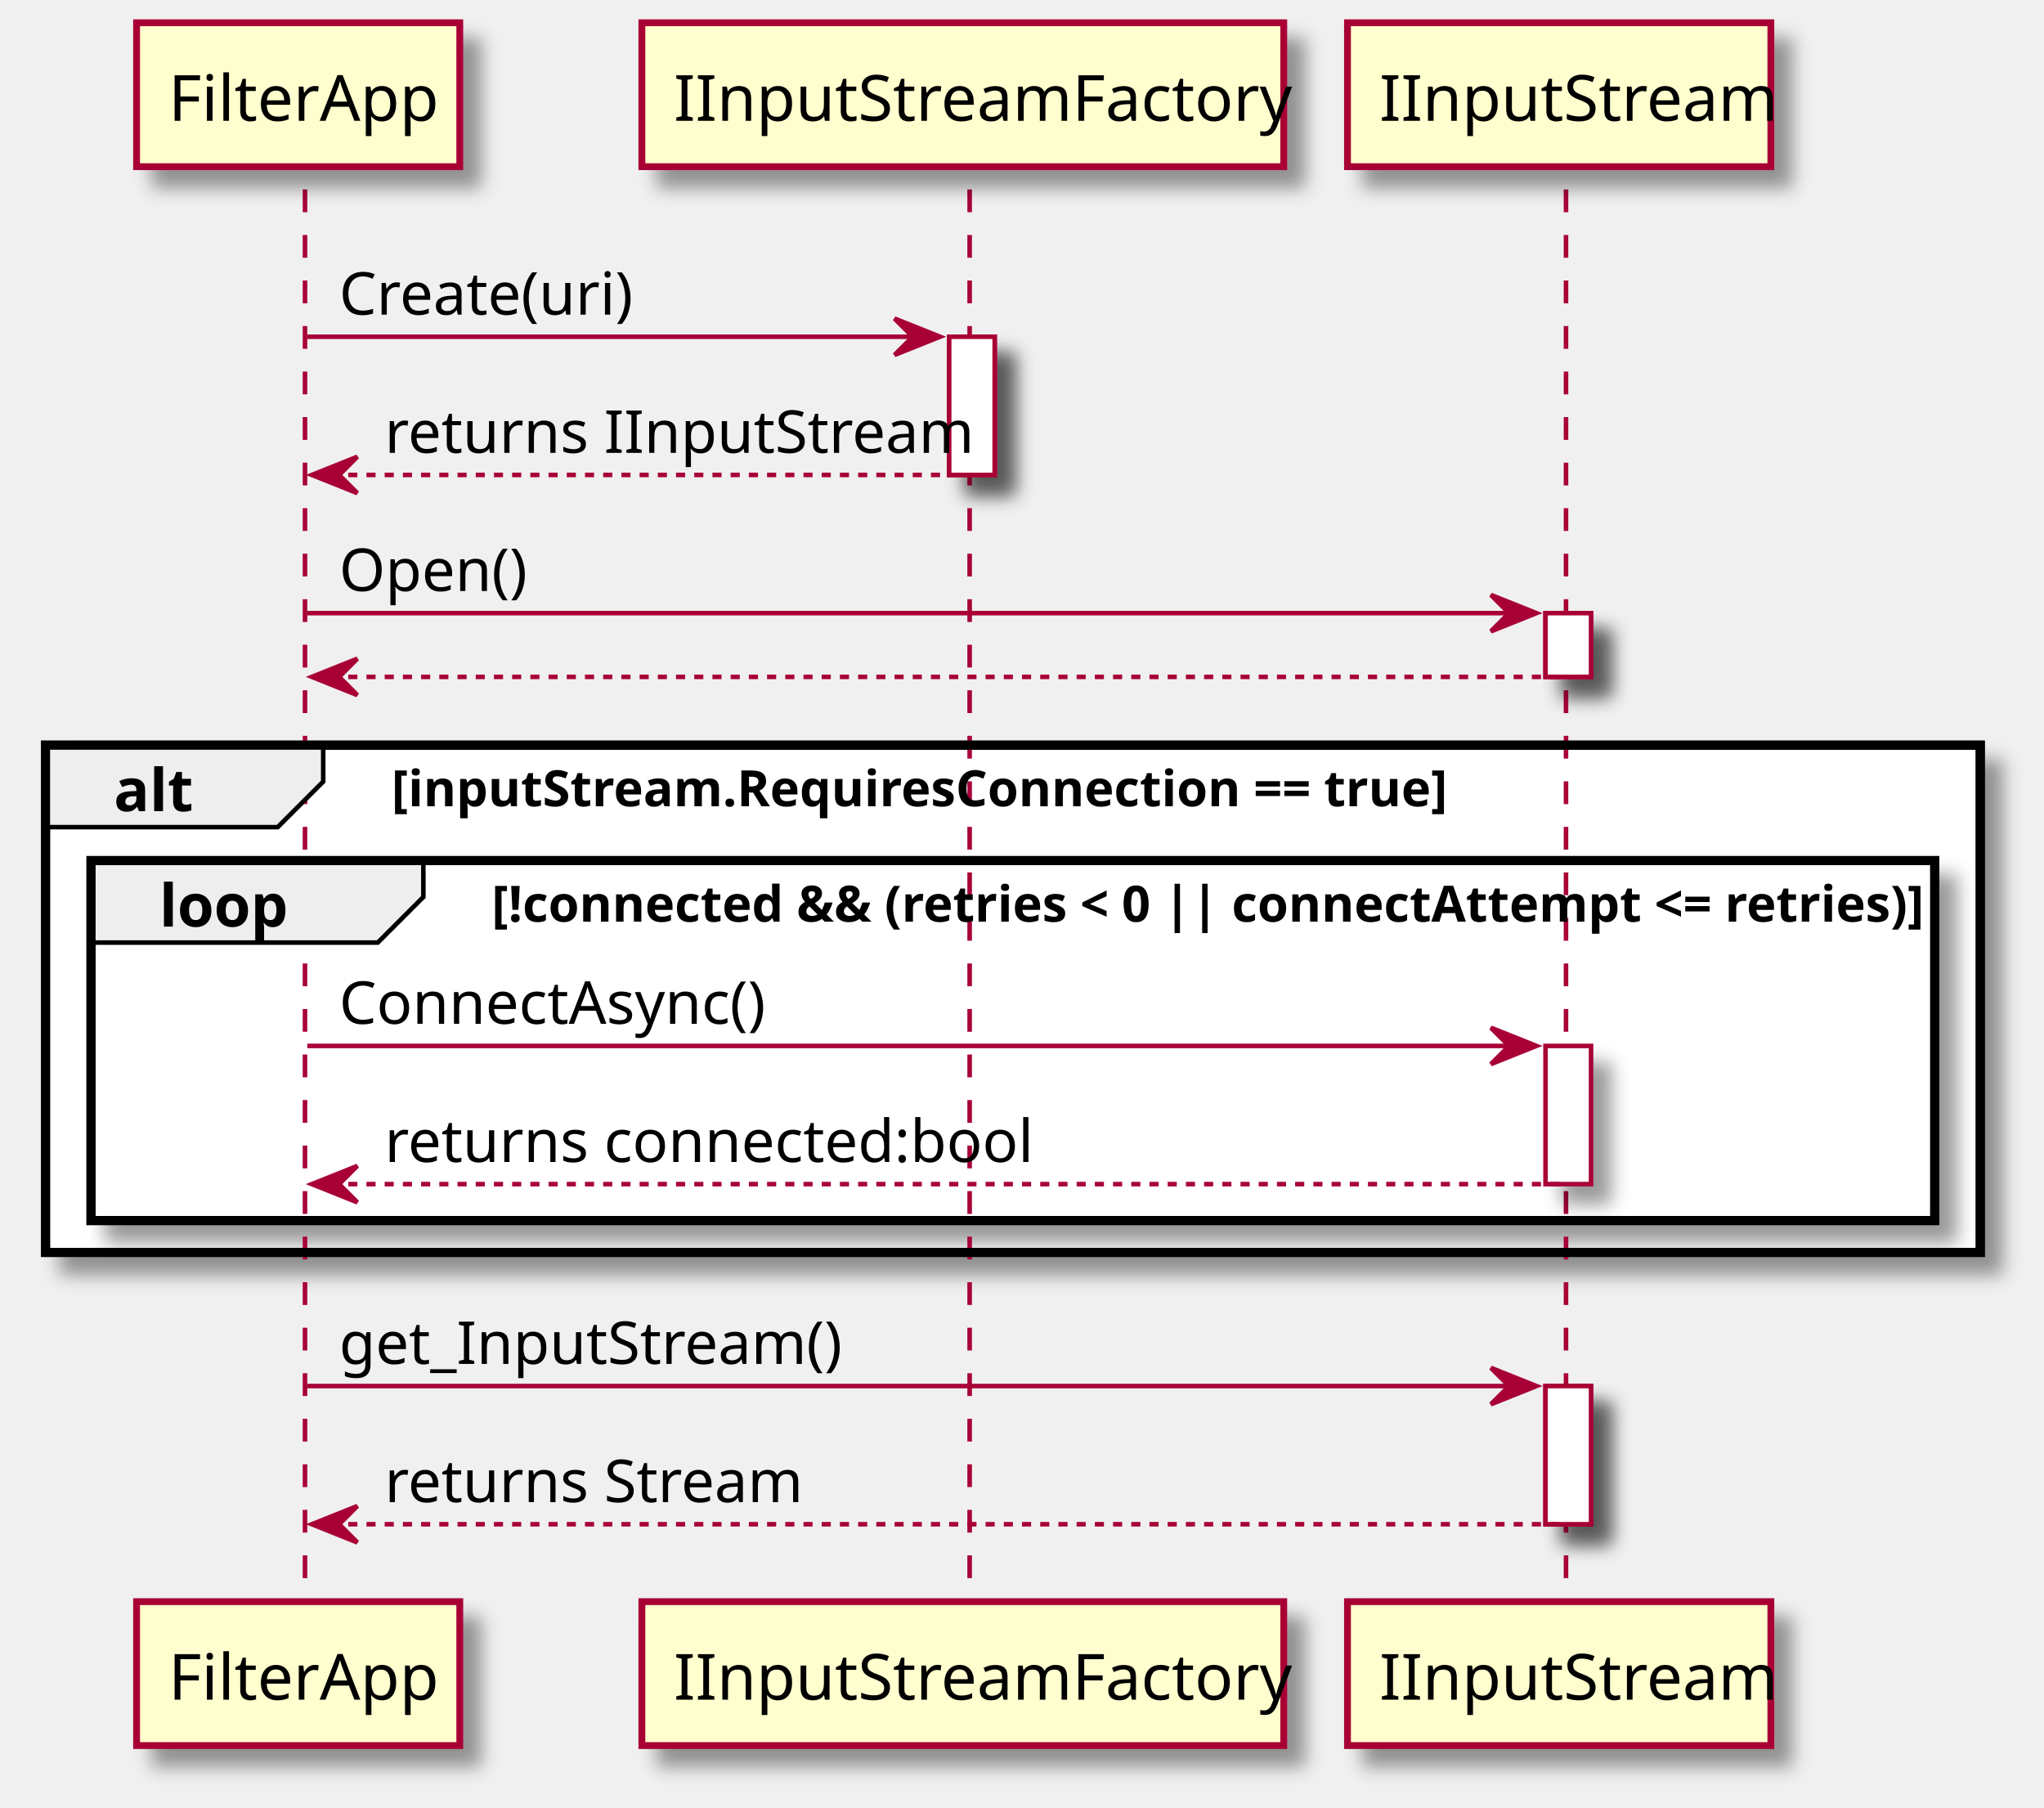
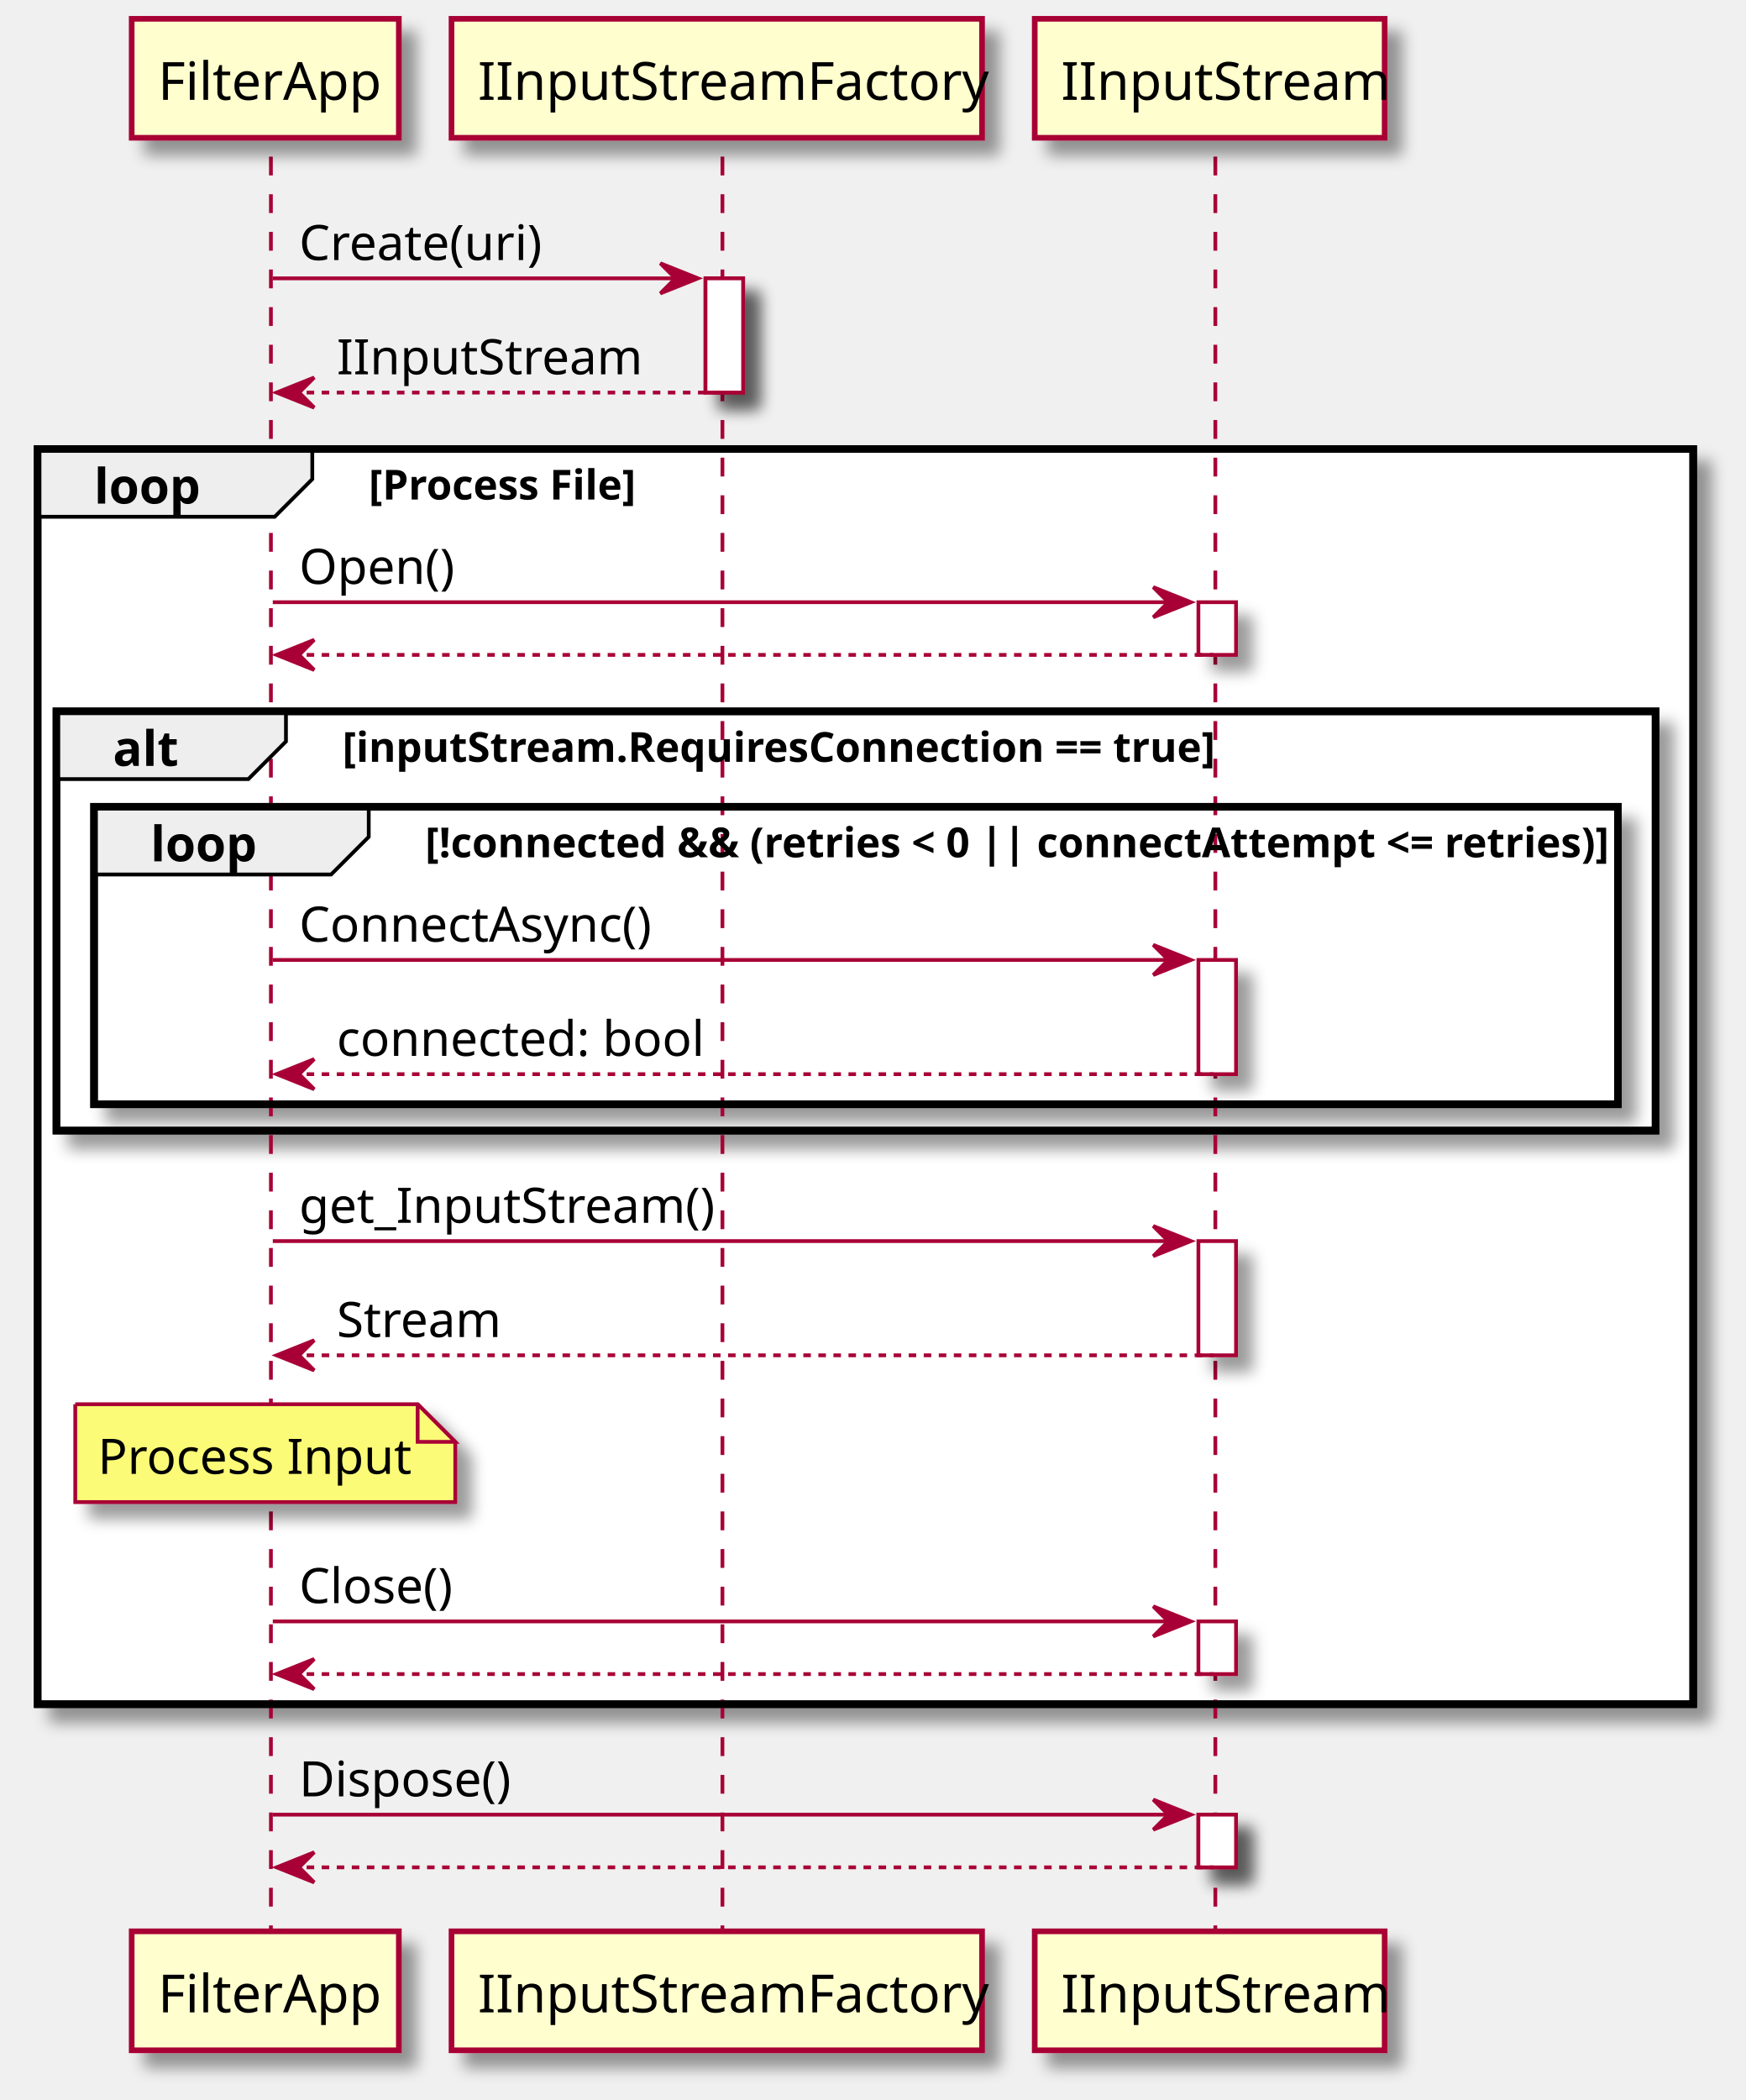
- <svg xmlns="http://www.w3.org/2000/svg" contentScriptType="application/ecmascript" contentStyleType="text/css" height="397px" preserveAspectRatio="none" style="width:449px;height:397px;background:#FFFFFF;" version="1.1" viewBox="0 0 449 397" width="449px" zoomAndPan="magnify">
+ <svg xmlns="http://www.w3.org/2000/svg" contentScriptType="application/ecmascript" contentStyleType="text/css" height="558px" preserveAspectRatio="none" style="width:464px;height:558px;background:#FFFFFF;" version="1.1" viewBox="0 0 464 558" width="464px" zoomAndPan="magnify">
  <defs>
-     <filter height="300%" id="f1204xdewek7n3" width="300%" x="-1" y="-1">
+     <filter height="300%" id="f7mji36xijxsu" width="300%" x="-1" y="-1">
      <feGaussianBlur result="blurOut" stdDeviation="2.0" />
      <feColorMatrix in="blurOut" result="blurOut2" type="matrix" values="0 0 0 0 0 0 0 0 0 0 0 0 0 0 0 0 0 0 .4 0" />
      <feOffset dx="4.0" dy="4.0" in="blurOut2" result="blurOut3" />
      <feBlend in="SourceGraphic" in2="blurOut3" mode="normal" />
    </filter>
  </defs>
  <g>
-     <rect fill="#FFFFFF" filter="url(#f1204xdewek7n3)" height="30.352" style="stroke:#A80036;stroke-width:1.0;" width="10" x="208.5" y="73.961" />
-     <rect fill="#FFFFFF" filter="url(#f1204xdewek7n3)" height="14" style="stroke:#A80036;stroke-width:1.0;" width="10" x="339.5" y="134.664" />
-     <rect fill="#FFFFFF" filter="url(#f1204xdewek7n3)" height="30.352" style="stroke:#A80036;stroke-width:1.0;" width="10" x="339.5" y="229.719" />
-     <rect fill="#FFFFFF" filter="url(#f1204xdewek7n3)" height="30.352" style="stroke:#A80036;stroke-width:1.0;" width="10" x="339.5" y="304.422" />
-     <rect fill="#FFFFFF" filter="url(#f1204xdewek7n3)" height="111.406" style="stroke:#000000;stroke-width:2.0;" width="425" x="10" y="163.664" />
-     <rect fill="#FFFFFF" filter="url(#f1204xdewek7n3)" height="79.055" style="stroke:#000000;stroke-width:2.0;" width="405" x="20" y="189.016" />
-     <line style="stroke:#A80036;stroke-width:1.0;stroke-dasharray:5.0,5.0;" x1="67" x2="67" y1="41.609" y2="352.773" />
-     <line style="stroke:#A80036;stroke-width:1.0;stroke-dasharray:5.0,5.0;" x1="213" x2="213" y1="41.609" y2="352.773" />
-     <line style="stroke:#A80036;stroke-width:1.0;stroke-dasharray:5.0,5.0;" x1="344" x2="344" y1="41.609" y2="352.773" />
-     <rect fill="#FEFECE" filter="url(#f1204xdewek7n3)" height="31.609" style="stroke:#A80036;stroke-width:1.5;" width="71" x="30" y="5" />
-     <text fill="#000000" font-family="sans-serif" font-size="14" lengthAdjust="spacing" textLength="57" x="37" y="26.533">FilterApp</text>
-     <rect fill="#FEFECE" filter="url(#f1204xdewek7n3)" height="31.609" style="stroke:#A80036;stroke-width:1.5;" width="71" x="30" y="351.773" />
-     <text fill="#000000" font-family="sans-serif" font-size="14" lengthAdjust="spacing" textLength="57" x="37" y="373.307">FilterApp</text>
-     <rect fill="#FEFECE" filter="url(#f1204xdewek7n3)" height="31.609" style="stroke:#A80036;stroke-width:1.5;" width="141" x="141" y="5" />
-     <text fill="#000000" font-family="sans-serif" font-size="14" lengthAdjust="spacing" textLength="127" x="148" y="26.533">IInputStreamFactory</text>
-     <rect fill="#FEFECE" filter="url(#f1204xdewek7n3)" height="31.609" style="stroke:#A80036;stroke-width:1.5;" width="141" x="141" y="351.773" />
-     <text fill="#000000" font-family="sans-serif" font-size="14" lengthAdjust="spacing" textLength="127" x="148" y="373.307">IInputStreamFactory</text>
-     <rect fill="#FEFECE" filter="url(#f1204xdewek7n3)" height="31.609" style="stroke:#A80036;stroke-width:1.5;" width="93" x="296" y="5" />
-     <text fill="#000000" font-family="sans-serif" font-size="14" lengthAdjust="spacing" textLength="79" x="303" y="26.533">IInputStream</text>
-     <rect fill="#FEFECE" filter="url(#f1204xdewek7n3)" height="31.609" style="stroke:#A80036;stroke-width:1.5;" width="93" x="296" y="351.773" />
-     <text fill="#000000" font-family="sans-serif" font-size="14" lengthAdjust="spacing" textLength="79" x="303" y="373.307">IInputStream</text>
-     <rect fill="#FFFFFF" filter="url(#f1204xdewek7n3)" height="30.352" style="stroke:#A80036;stroke-width:1.0;" width="10" x="208.5" y="73.961" />
-     <rect fill="#FFFFFF" filter="url(#f1204xdewek7n3)" height="14" style="stroke:#A80036;stroke-width:1.0;" width="10" x="339.5" y="134.664" />
-     <rect fill="#FFFFFF" filter="url(#f1204xdewek7n3)" height="30.352" style="stroke:#A80036;stroke-width:1.0;" width="10" x="339.5" y="229.719" />
-     <rect fill="#FFFFFF" filter="url(#f1204xdewek7n3)" height="30.352" style="stroke:#A80036;stroke-width:1.0;" width="10" x="339.5" y="304.422" />
-     <polygon fill="#A80036" points="196.5,69.961,206.5,73.961,196.5,77.961,200.5,73.961" style="stroke:#A80036;stroke-width:1.0;" />
-     <line style="stroke:#A80036;stroke-width:1.0;" x1="67.5" x2="202.5" y1="73.961" y2="73.961" />
-     <text fill="#000000" font-family="sans-serif" font-size="13" lengthAdjust="spacing" textLength="60" x="74.5" y="69.105">Create(uri)</text>
-     <polygon fill="#A80036" points="78.5,100.312,68.5,104.312,78.5,108.312,74.5,104.312" style="stroke:#A80036;stroke-width:1.0;" />
-     <line style="stroke:#A80036;stroke-width:1.0;stroke-dasharray:2.0,2.0;" x1="72.5" x2="212.5" y1="104.312" y2="104.312" />
-     <text fill="#000000" font-family="sans-serif" font-size="13" lengthAdjust="spacing" textLength="117" x="84.5" y="99.456">returns IInputStream</text>
-     <polygon fill="#A80036" points="327.5,130.664,337.5,134.664,327.5,138.664,331.5,134.664" style="stroke:#A80036;stroke-width:1.0;" />
-     <line style="stroke:#A80036;stroke-width:1.0;" x1="67.5" x2="333.5" y1="134.664" y2="134.664" />
-     <text fill="#000000" font-family="sans-serif" font-size="13" lengthAdjust="spacing" textLength="39" x="74.5" y="129.808">Open()</text>
-     <polygon fill="#A80036" points="78.5,144.664,68.5,148.664,78.5,152.664,74.5,148.664" style="stroke:#A80036;stroke-width:1.0;" />
-     <line style="stroke:#A80036;stroke-width:1.0;stroke-dasharray:2.0,2.0;" x1="72.5" x2="343.5" y1="148.664" y2="148.664" />
-     <path d="M10,163.664 L71,163.664 L71,171.664 L61,181.664 L10,181.664 L10,163.664 " fill="#EEEEEE" style="stroke:#000000;stroke-width:1.0;" />
-     <rect fill="none" height="111.406" style="stroke:#000000;stroke-width:2.0;" width="425" x="10" y="163.664" />
-     <text fill="#000000" font-family="sans-serif" font-size="13" font-weight="bold" lengthAdjust="spacing" textLength="16" x="25" y="178.159">alt</text>
-     <text fill="#000000" font-family="sans-serif" font-size="11" font-weight="bold" lengthAdjust="spacing" textLength="233" x="86" y="177.083">[inputStream.RequiresConnection == true]</text>
-     <path d="M20,189.016 L93,189.016 L93,197.016 L83,207.016 L20,207.016 L20,189.016 " fill="#EEEEEE" style="stroke:#000000;stroke-width:1.0;" />
-     <rect fill="none" height="79.055" style="stroke:#000000;stroke-width:2.0;" width="405" x="20" y="189.016" />
-     <text fill="#000000" font-family="sans-serif" font-size="13" font-weight="bold" lengthAdjust="spacing" textLength="28" x="35" y="203.511">loop</text>
-     <text fill="#000000" font-family="sans-serif" font-size="11" font-weight="bold" lengthAdjust="spacing" textLength="312" x="108" y="202.435">[!connected &amp;&amp; (retries &lt; 0 || connectAttempt &lt;= retries)]</text>
-     <polygon fill="#A80036" points="327.5,225.719,337.5,229.719,327.5,233.719,331.5,229.719" style="stroke:#A80036;stroke-width:1.0;" />
-     <line style="stroke:#A80036;stroke-width:1.0;" x1="67.5" x2="333.5" y1="229.719" y2="229.719" />
-     <text fill="#000000" font-family="sans-serif" font-size="13" lengthAdjust="spacing" textLength="93" x="74.5" y="224.862">ConnectAsync()</text>
-     <polygon fill="#A80036" points="78.5,256.07,68.5,260.07,78.5,264.07,74.5,260.07" style="stroke:#A80036;stroke-width:1.0;" />
-     <line style="stroke:#A80036;stroke-width:1.0;stroke-dasharray:2.0,2.0;" x1="72.5" x2="343.5" y1="260.07" y2="260.07" />
-     <text fill="#000000" font-family="sans-serif" font-size="13" lengthAdjust="spacing" textLength="132" x="84.5" y="255.214">returns connected:bool</text>
-     <polygon fill="#A80036" points="327.5,300.422,337.5,304.422,327.5,308.422,331.5,304.422" style="stroke:#A80036;stroke-width:1.0;" />
-     <line style="stroke:#A80036;stroke-width:1.0;" x1="67.5" x2="333.5" y1="304.422" y2="304.422" />
-     <text fill="#000000" font-family="sans-serif" font-size="13" lengthAdjust="spacing" textLength="103" x="74.5" y="299.565">get_InputStream()</text>
-     <polygon fill="#A80036" points="78.5,330.773,68.5,334.773,78.5,338.773,74.5,334.773" style="stroke:#A80036;stroke-width:1.0;" />
-     <line style="stroke:#A80036;stroke-width:1.0;stroke-dasharray:2.0,2.0;" x1="72.5" x2="343.5" y1="334.773" y2="334.773" />
-     <text fill="#000000" font-family="sans-serif" font-size="13" lengthAdjust="spacing" textLength="86" x="84.5" y="329.917">returns Stream</text>
+     <rect fill="#FFFFFF" filter="url(#f7mji36xijxsu)" height="30.352" style="stroke:#A80036;stroke-width:1.0;" width="10" x="187.5" y="73.961" />
+     <rect fill="#FFFFFF" filter="url(#f7mji36xijxsu)" height="14" style="stroke:#A80036;stroke-width:1.0;" width="10" x="318.5" y="160.016" />
+     <rect fill="#FFFFFF" filter="url(#f7mji36xijxsu)" height="30.352" style="stroke:#A80036;stroke-width:1.0;" width="10" x="318.5" y="255.07" />
+     <rect fill="#FFFFFF" filter="url(#f7mji36xijxsu)" height="30.352" style="stroke:#A80036;stroke-width:1.0;" width="10" x="318.5" y="329.773" />
+     <rect fill="#FFFFFF" filter="url(#f7mji36xijxsu)" height="14" style="stroke:#A80036;stroke-width:1.0;" width="10" x="318.5" y="430.828" />
+     <rect fill="#FFFFFF" filter="url(#f7mji36xijxsu)" height="14" style="stroke:#A80036;stroke-width:1.0;" width="10" x="318.5" y="482.18" />
+     <rect fill="#FFFFFF" filter="url(#f7mji36xijxsu)" height="333.516" style="stroke:#000000;stroke-width:2.0;" width="440" x="10" y="119.312" />
+     <rect fill="#FFFFFF" filter="url(#f7mji36xijxsu)" height="111.406" style="stroke:#000000;stroke-width:2.0;" width="425" x="15" y="189.016" />
+     <rect fill="#FFFFFF" filter="url(#f7mji36xijxsu)" height="79.055" style="stroke:#000000;stroke-width:2.0;" width="405" x="25" y="214.367" />
+     <line style="stroke:#A80036;stroke-width:1.0;stroke-dasharray:5.0,5.0;" x1="72" x2="72" y1="41.609" y2="514.18" />
+     <line style="stroke:#A80036;stroke-width:1.0;stroke-dasharray:5.0,5.0;" x1="192" x2="192" y1="41.609" y2="514.18" />
+     <line style="stroke:#A80036;stroke-width:1.0;stroke-dasharray:5.0,5.0;" x1="323" x2="323" y1="41.609" y2="514.18" />
+     <rect fill="#FEFECE" filter="url(#f7mji36xijxsu)" height="31.609" style="stroke:#A80036;stroke-width:1.5;" width="71" x="35" y="5" />
+     <text fill="#000000" font-family="sans-serif" font-size="14" lengthAdjust="spacing" textLength="57" x="42" y="26.533">FilterApp</text>
+     <rect fill="#FEFECE" filter="url(#f7mji36xijxsu)" height="31.609" style="stroke:#A80036;stroke-width:1.5;" width="71" x="35" y="513.18" />
+     <text fill="#000000" font-family="sans-serif" font-size="14" lengthAdjust="spacing" textLength="57" x="42" y="534.713">FilterApp</text>
+     <rect fill="#FEFECE" filter="url(#f7mji36xijxsu)" height="31.609" style="stroke:#A80036;stroke-width:1.5;" width="141" x="120" y="5" />
+     <text fill="#000000" font-family="sans-serif" font-size="14" lengthAdjust="spacing" textLength="127" x="127" y="26.533">IInputStreamFactory</text>
+     <rect fill="#FEFECE" filter="url(#f7mji36xijxsu)" height="31.609" style="stroke:#A80036;stroke-width:1.5;" width="141" x="120" y="513.18" />
+     <text fill="#000000" font-family="sans-serif" font-size="14" lengthAdjust="spacing" textLength="127" x="127" y="534.713">IInputStreamFactory</text>
+     <rect fill="#FEFECE" filter="url(#f7mji36xijxsu)" height="31.609" style="stroke:#A80036;stroke-width:1.5;" width="93" x="275" y="5" />
+     <text fill="#000000" font-family="sans-serif" font-size="14" lengthAdjust="spacing" textLength="79" x="282" y="26.533">IInputStream</text>
+     <rect fill="#FEFECE" filter="url(#f7mji36xijxsu)" height="31.609" style="stroke:#A80036;stroke-width:1.5;" width="93" x="275" y="513.18" />
+     <text fill="#000000" font-family="sans-serif" font-size="14" lengthAdjust="spacing" textLength="79" x="282" y="534.713">IInputStream</text>
+     <rect fill="#FFFFFF" filter="url(#f7mji36xijxsu)" height="30.352" style="stroke:#A80036;stroke-width:1.0;" width="10" x="187.5" y="73.961" />
+     <rect fill="#FFFFFF" filter="url(#f7mji36xijxsu)" height="14" style="stroke:#A80036;stroke-width:1.0;" width="10" x="318.5" y="160.016" />
+     <rect fill="#FFFFFF" filter="url(#f7mji36xijxsu)" height="30.352" style="stroke:#A80036;stroke-width:1.0;" width="10" x="318.5" y="255.07" />
+     <rect fill="#FFFFFF" filter="url(#f7mji36xijxsu)" height="30.352" style="stroke:#A80036;stroke-width:1.0;" width="10" x="318.5" y="329.773" />
+     <rect fill="#FFFFFF" filter="url(#f7mji36xijxsu)" height="14" style="stroke:#A80036;stroke-width:1.0;" width="10" x="318.5" y="430.828" />
+     <rect fill="#FFFFFF" filter="url(#f7mji36xijxsu)" height="14" style="stroke:#A80036;stroke-width:1.0;" width="10" x="318.5" y="482.18" />
+     <polygon fill="#A80036" points="175.5,69.961,185.5,73.961,175.5,77.961,179.5,73.961" style="stroke:#A80036;stroke-width:1.0;" />
+     <line style="stroke:#A80036;stroke-width:1.0;" x1="72.5" x2="181.5" y1="73.961" y2="73.961" />
+     <text fill="#000000" font-family="sans-serif" font-size="13" lengthAdjust="spacing" textLength="60" x="79.5" y="69.105">Create(uri)</text>
+     <polygon fill="#A80036" points="83.5,100.312,73.5,104.312,83.5,108.312,79.5,104.312" style="stroke:#A80036;stroke-width:1.0;" />
+     <line style="stroke:#A80036;stroke-width:1.0;stroke-dasharray:2.0,2.0;" x1="77.5" x2="191.5" y1="104.312" y2="104.312" />
+     <text fill="#000000" font-family="sans-serif" font-size="13" lengthAdjust="spacing" textLength="73" x="89.5" y="99.456">IInputStream</text>
+     <path d="M10,119.312 L83,119.312 L83,127.312 L73,137.312 L10,137.312 L10,119.312 " fill="#EEEEEE" style="stroke:#000000;stroke-width:1.0;" />
+     <rect fill="none" height="333.516" style="stroke:#000000;stroke-width:2.0;" width="440" x="10" y="119.312" />
+     <text fill="#000000" font-family="sans-serif" font-size="13" font-weight="bold" lengthAdjust="spacing" textLength="28" x="25" y="133.808">loop</text>
+     <text fill="#000000" font-family="sans-serif" font-size="11" font-weight="bold" lengthAdjust="spacing" textLength="76" x="98" y="132.731">[Process File]</text>
+     <polygon fill="#A80036" points="306.5,156.016,316.5,160.016,306.5,164.016,310.5,160.016" style="stroke:#A80036;stroke-width:1.0;" />
+     <line style="stroke:#A80036;stroke-width:1.0;" x1="72.5" x2="312.5" y1="160.016" y2="160.016" />
+     <text fill="#000000" font-family="sans-serif" font-size="13" lengthAdjust="spacing" textLength="39" x="79.5" y="155.159">Open()</text>
+     <polygon fill="#A80036" points="83.5,170.016,73.5,174.016,83.5,178.016,79.5,174.016" style="stroke:#A80036;stroke-width:1.0;" />
+     <line style="stroke:#A80036;stroke-width:1.0;stroke-dasharray:2.0,2.0;" x1="77.5" x2="322.5" y1="174.016" y2="174.016" />
+     <path d="M15,189.016 L76,189.016 L76,197.016 L66,207.016 L15,207.016 L15,189.016 " fill="#EEEEEE" style="stroke:#000000;stroke-width:1.0;" />
+     <rect fill="none" height="111.406" style="stroke:#000000;stroke-width:2.0;" width="425" x="15" y="189.016" />
+     <text fill="#000000" font-family="sans-serif" font-size="13" font-weight="bold" lengthAdjust="spacing" textLength="16" x="30" y="203.511">alt</text>
+     <text fill="#000000" font-family="sans-serif" font-size="11" font-weight="bold" lengthAdjust="spacing" textLength="233" x="91" y="202.435">[inputStream.RequiresConnection == true]</text>
+     <path d="M25,214.367 L98,214.367 L98,222.367 L88,232.367 L25,232.367 L25,214.367 " fill="#EEEEEE" style="stroke:#000000;stroke-width:1.0;" />
+     <rect fill="none" height="79.055" style="stroke:#000000;stroke-width:2.0;" width="405" x="25" y="214.367" />
+     <text fill="#000000" font-family="sans-serif" font-size="13" font-weight="bold" lengthAdjust="spacing" textLength="28" x="40" y="228.862">loop</text>
+     <text fill="#000000" font-family="sans-serif" font-size="11" font-weight="bold" lengthAdjust="spacing" textLength="312" x="113" y="227.786">[!connected &amp;&amp; (retries &lt; 0 || connectAttempt &lt;= retries)]</text>
+     <polygon fill="#A80036" points="306.5,251.07,316.5,255.07,306.5,259.07,310.5,255.07" style="stroke:#A80036;stroke-width:1.0;" />
+     <line style="stroke:#A80036;stroke-width:1.0;" x1="72.5" x2="312.5" y1="255.07" y2="255.07" />
+     <text fill="#000000" font-family="sans-serif" font-size="13" lengthAdjust="spacing" textLength="93" x="79.5" y="250.214">ConnectAsync()</text>
+     <polygon fill="#A80036" points="83.5,281.422,73.5,285.422,83.5,289.422,79.5,285.422" style="stroke:#A80036;stroke-width:1.0;" />
+     <line style="stroke:#A80036;stroke-width:1.0;stroke-dasharray:2.0,2.0;" x1="77.5" x2="322.5" y1="285.422" y2="285.422" />
+     <text fill="#000000" font-family="sans-serif" font-size="13" lengthAdjust="spacing" textLength="92" x="89.5" y="280.565">connected: bool</text>
+     <polygon fill="#A80036" points="306.5,325.773,316.5,329.773,306.5,333.773,310.5,329.773" style="stroke:#A80036;stroke-width:1.0;" />
+     <line style="stroke:#A80036;stroke-width:1.0;" x1="72.5" x2="312.5" y1="329.773" y2="329.773" />
+     <text fill="#000000" font-family="sans-serif" font-size="13" lengthAdjust="spacing" textLength="103" x="79.5" y="324.917">get_InputStream()</text>
+     <polygon fill="#A80036" points="83.5,356.125,73.5,360.125,83.5,364.125,79.5,360.125" style="stroke:#A80036;stroke-width:1.0;" />
+     <line style="stroke:#A80036;stroke-width:1.0;stroke-dasharray:2.0,2.0;" x1="77.5" x2="322.5" y1="360.125" y2="360.125" />
+     <text fill="#000000" font-family="sans-serif" font-size="13" lengthAdjust="spacing" textLength="42" x="89.5" y="355.269">Stream</text>
+     <path d="M20,373.125 L20,399.125 L121,399.125 L121,383.125 L111,373.125 L20,373.125 " fill="#FBFB77" filter="url(#f7mji36xijxsu)" style="stroke:#A80036;stroke-width:1.0;" />
+     <path d="M111,373.125 L111,383.125 L121,383.125 L111,373.125 " fill="#FBFB77" style="stroke:#A80036;stroke-width:1.0;" />
+     <text fill="#000000" font-family="sans-serif" font-size="13" lengthAdjust="spacing" textLength="80" x="26" y="391.62">Process Input</text>
+     <polygon fill="#A80036" points="306.5,426.828,316.5,430.828,306.5,434.828,310.5,430.828" style="stroke:#A80036;stroke-width:1.0;" />
+     <line style="stroke:#A80036;stroke-width:1.0;" x1="72.5" x2="312.5" y1="430.828" y2="430.828" />
+     <text fill="#000000" font-family="sans-serif" font-size="13" lengthAdjust="spacing" textLength="41" x="79.5" y="425.972">Close()</text>
+     <polygon fill="#A80036" points="83.5,440.828,73.5,444.828,83.5,448.828,79.5,444.828" style="stroke:#A80036;stroke-width:1.0;" />
+     <line style="stroke:#A80036;stroke-width:1.0;stroke-dasharray:2.0,2.0;" x1="77.5" x2="322.5" y1="444.828" y2="444.828" />
+     <polygon fill="#A80036" points="306.5,478.18,316.5,482.18,306.5,486.18,310.5,482.18" style="stroke:#A80036;stroke-width:1.0;" />
+     <line style="stroke:#A80036;stroke-width:1.0;" x1="72.5" x2="312.5" y1="482.18" y2="482.18" />
+     <text fill="#000000" font-family="sans-serif" font-size="13" lengthAdjust="spacing" textLength="55" x="79.5" y="477.323">Dispose()</text>
+     <polygon fill="#A80036" points="83.5,492.18,73.5,496.18,83.5,500.18,79.5,496.18" style="stroke:#A80036;stroke-width:1.0;" />
+     <line style="stroke:#A80036;stroke-width:1.0;stroke-dasharray:2.0,2.0;" x1="77.5" x2="322.5" y1="496.18" y2="496.18" />
  </g>
</svg>
